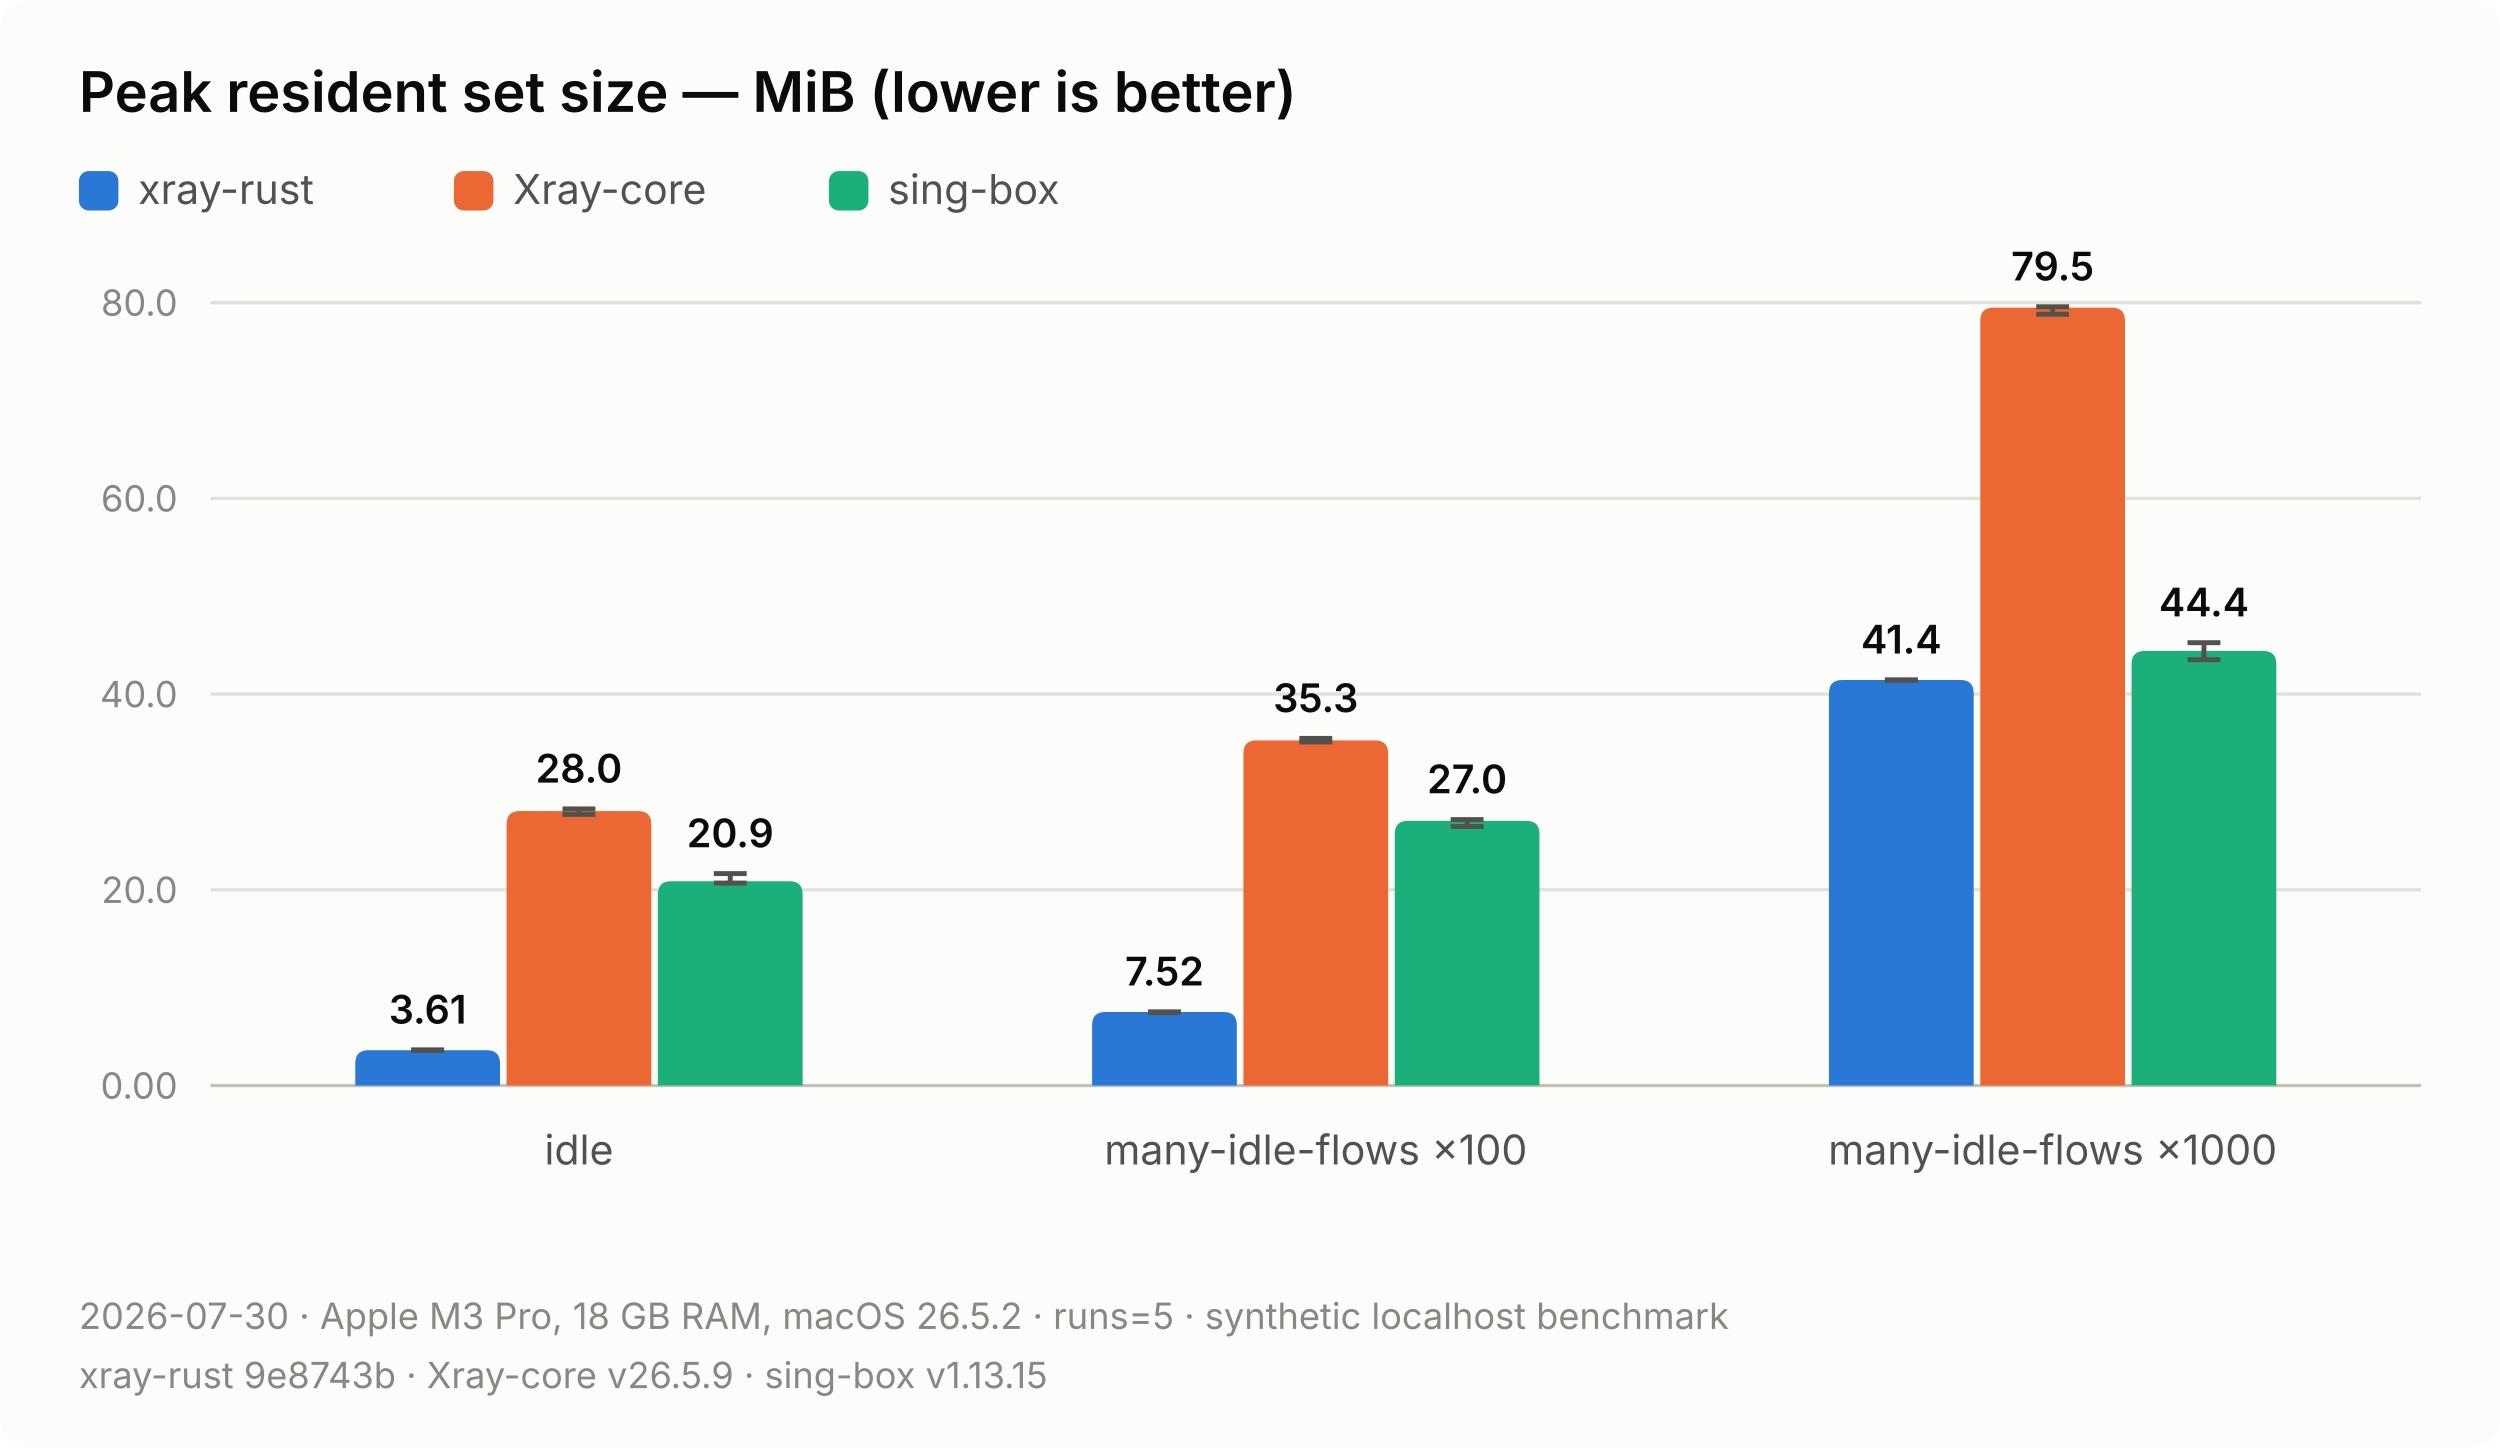
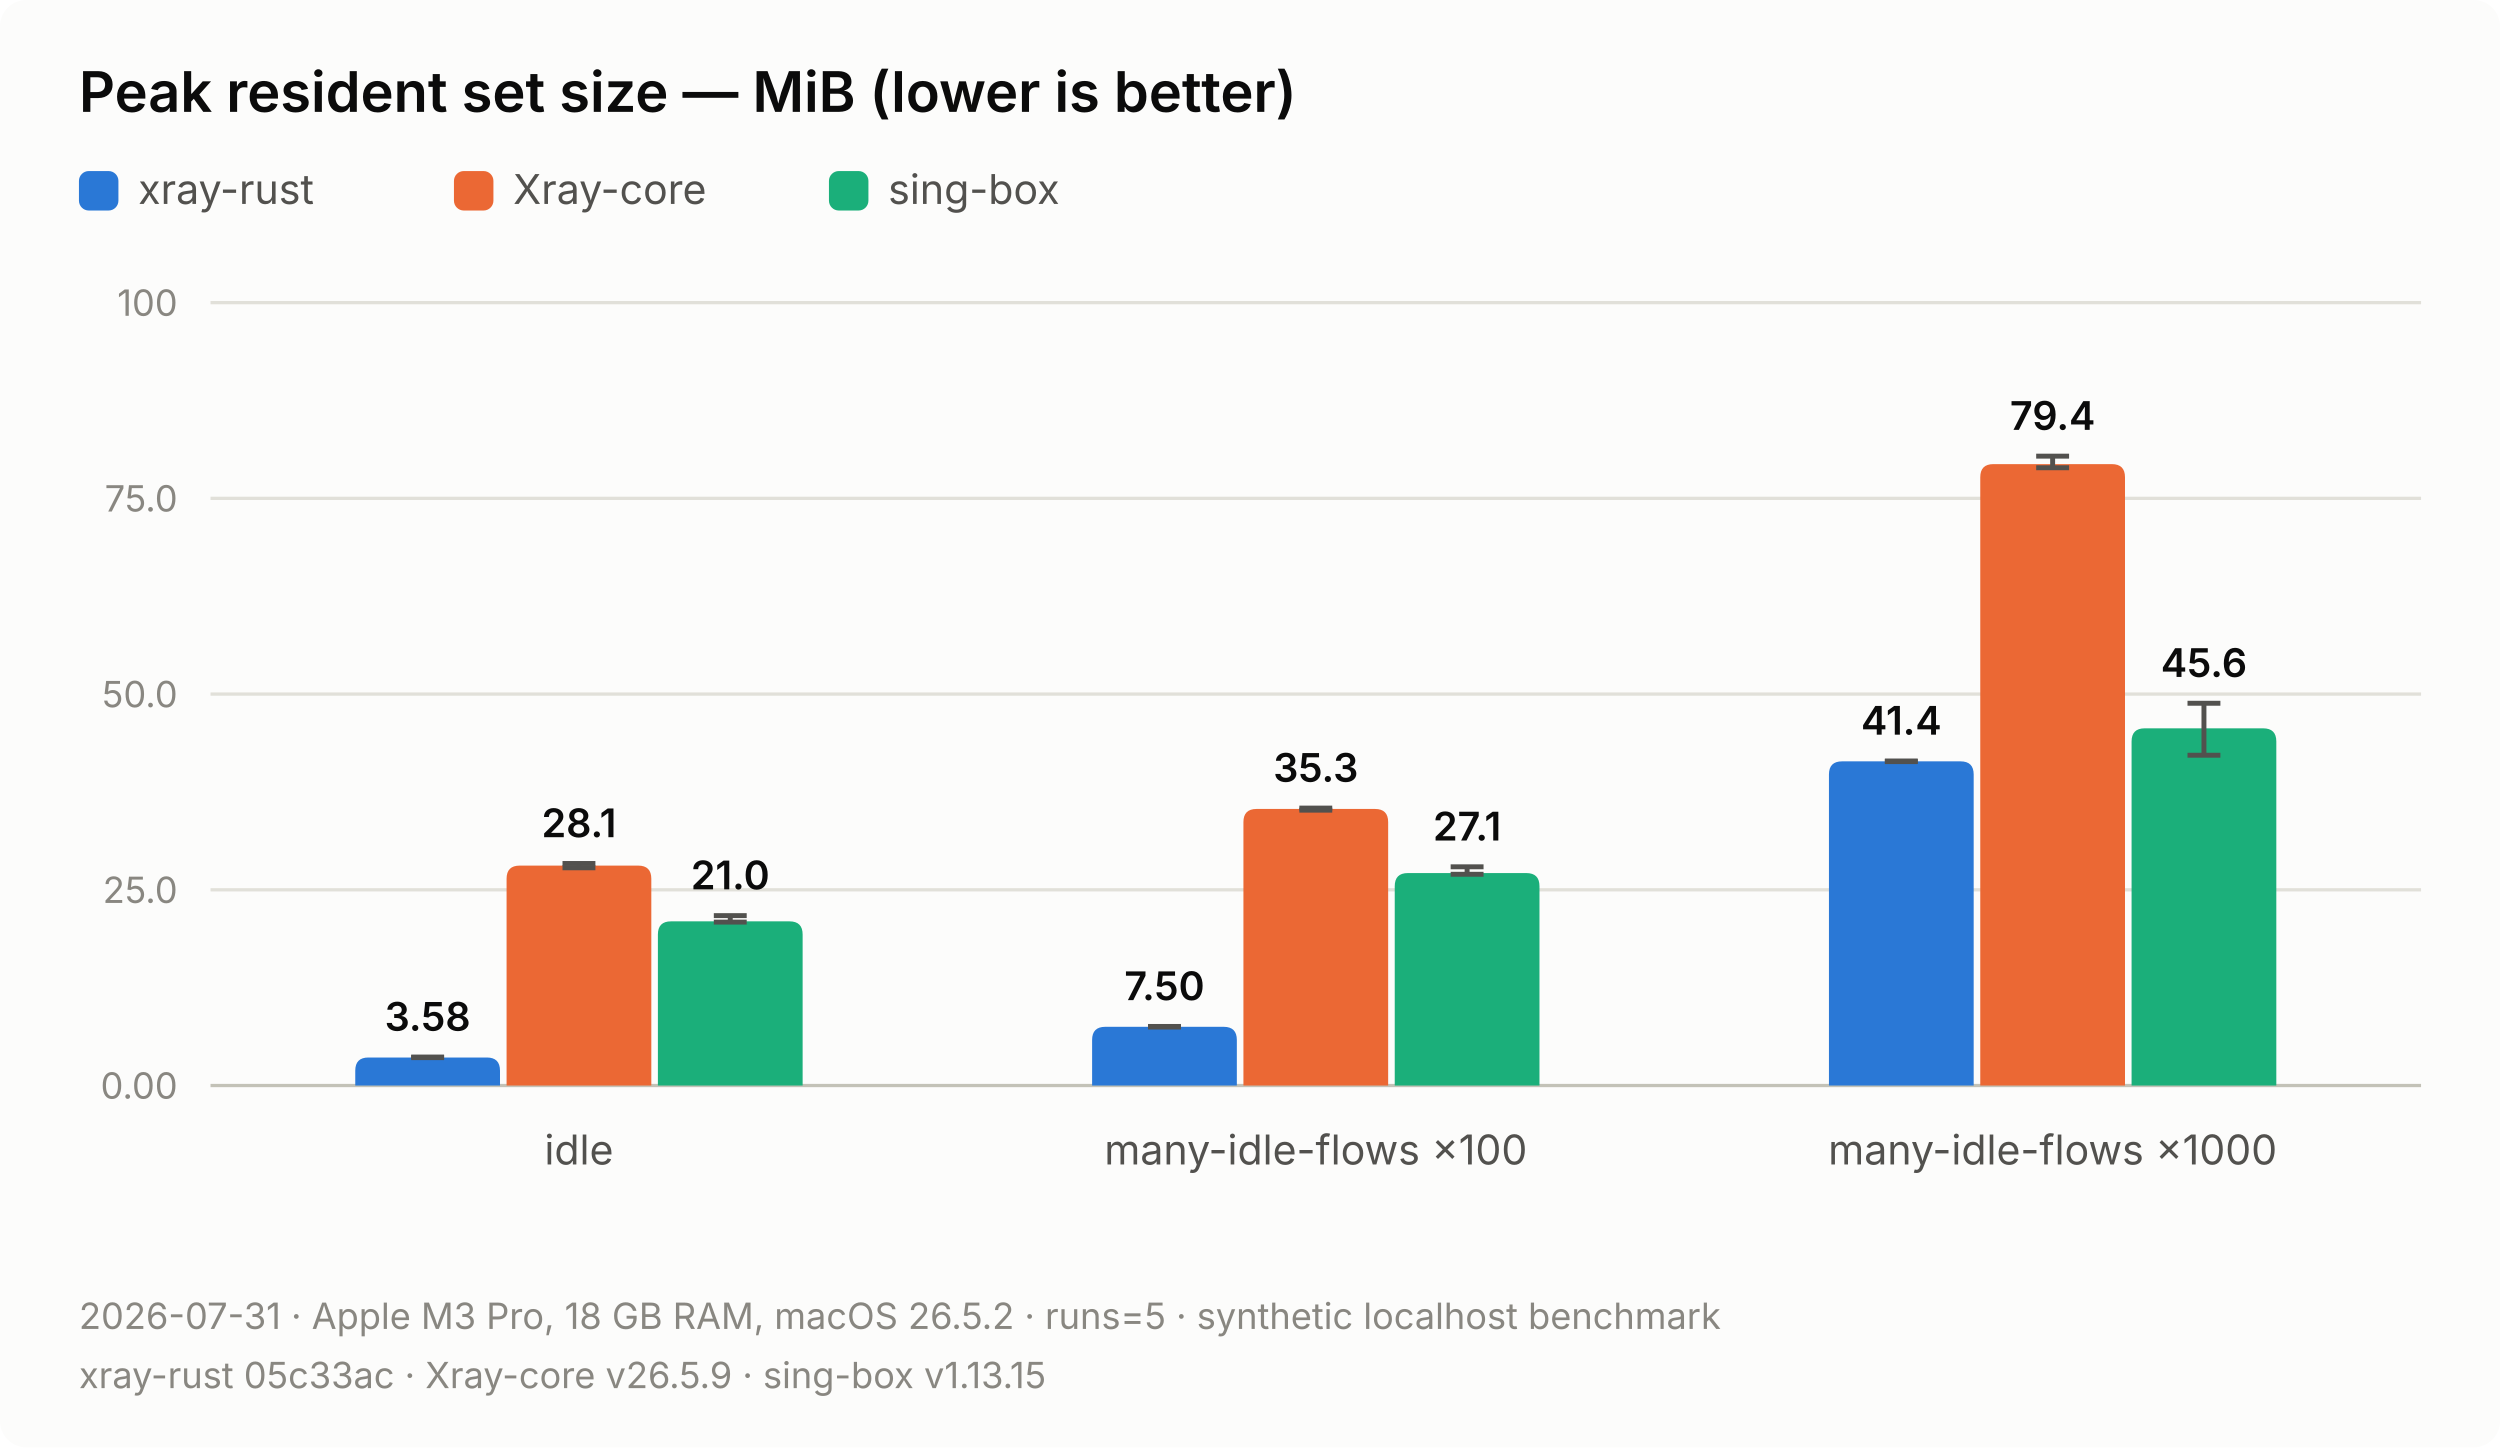
<svg xmlns="http://www.w3.org/2000/svg" width="760" height="440" viewBox="0 0 760 440" role="img" aria-label="Peak resident set size — MiB (lower is better)">
  <rect width="760" height="440" fill="#fcfcfb" rx="8" />
  <text x="24" y="34" font-family="system-ui, -apple-system, 'Segoe UI', sans-serif" font-size="17" font-weight="600" fill="#0b0b0b">Peak resident set size — MiB (lower is better)</text>
  <rect x="24.00" y="52" width="12" height="12" rx="3" fill="#2a78d6" />
  <text x="42.00" y="62" font-family="system-ui, -apple-system, 'Segoe UI', sans-serif" font-size="12.5" fill="#52514e">xray-rust</text>
  <rect x="138.00" y="52" width="12" height="12" rx="3" fill="#eb6834" />
  <text x="156.00" y="62" font-family="system-ui, -apple-system, 'Segoe UI', sans-serif" font-size="12.5" fill="#52514e">Xray-core</text>
  <rect x="252.00" y="52" width="12" height="12" rx="3" fill="#1baf7a" />
  <text x="270.00" y="62" font-family="system-ui, -apple-system, 'Segoe UI', sans-serif" font-size="12.5" fill="#52514e">sing-box</text>
  <text x="54" y="334.00" font-family="system-ui, -apple-system, 'Segoe UI', sans-serif" font-size="11" fill="#898781" text-anchor="end">0.00</text>
  <line x1="64" y1="270.50" x2="736" y2="270.50" stroke="#e1e0d9" stroke-width="1" />
-   <text x="54" y="274.50" font-family="system-ui, -apple-system, 'Segoe UI', sans-serif" font-size="11" fill="#898781" text-anchor="end">20.0</text>
+   <text x="54" y="274.50" font-family="system-ui, -apple-system, 'Segoe UI', sans-serif" font-size="11" fill="#898781" text-anchor="end">25.0</text>
  <line x1="64" y1="211.00" x2="736" y2="211.00" stroke="#e1e0d9" stroke-width="1" />
-   <text x="54" y="215.00" font-family="system-ui, -apple-system, 'Segoe UI', sans-serif" font-size="11" fill="#898781" text-anchor="end">40.0</text>
+   <text x="54" y="215.00" font-family="system-ui, -apple-system, 'Segoe UI', sans-serif" font-size="11" fill="#898781" text-anchor="end">50.0</text>
  <line x1="64" y1="151.50" x2="736" y2="151.50" stroke="#e1e0d9" stroke-width="1" />
-   <text x="54" y="155.50" font-family="system-ui, -apple-system, 'Segoe UI', sans-serif" font-size="11" fill="#898781" text-anchor="end">60.0</text>
+   <text x="54" y="155.50" font-family="system-ui, -apple-system, 'Segoe UI', sans-serif" font-size="11" fill="#898781" text-anchor="end">75.0</text>
  <line x1="64" y1="92.00" x2="736" y2="92.00" stroke="#e1e0d9" stroke-width="1" />
-   <text x="54" y="96.00" font-family="system-ui, -apple-system, 'Segoe UI', sans-serif" font-size="11" fill="#898781" text-anchor="end">80.0</text>
+   <text x="54" y="96.00" font-family="system-ui, -apple-system, 'Segoe UI', sans-serif" font-size="11" fill="#898781" text-anchor="end">100</text>
  <line x1="64" y1="330" x2="736" y2="330" stroke="#c3c2b7" stroke-width="1" />
-   <path d="M 108.00 330.00 L 108.00 323.26 Q 108.00 319.26 112.00 319.26 L 148.00 319.26 Q 152.00 319.26 152.00 323.26 L 152.00 330.00 Z" fill="#2a78d6" />
-   <line x1="130.00" y1="319.31" x2="130.00" y2="319.17" stroke="#52514e" stroke-width="1.5" />
-   <line x1="125.00" y1="319.31" x2="135.00" y2="319.31" stroke="#52514e" stroke-width="1.5" />
-   <line x1="125.00" y1="319.17" x2="135.00" y2="319.17" stroke="#52514e" stroke-width="1.5" />
-   <text x="130.00" y="311.17" font-family="system-ui, -apple-system, 'Segoe UI', sans-serif" font-size="12" font-weight="600" fill="#0b0b0b" text-anchor="middle">3.61</text>
-   <path d="M 154.00 330.00 L 154.00 250.56 Q 154.00 246.56 158.00 246.56 L 194.00 246.56 Q 198.00 246.56 198.00 250.56 L 198.00 330.00 Z" fill="#eb6834" />
-   <line x1="176.00" y1="247.58" x2="176.00" y2="245.91" stroke="#52514e" stroke-width="1.5" />
-   <line x1="171.00" y1="247.58" x2="181.00" y2="247.58" stroke="#52514e" stroke-width="1.5" />
-   <line x1="171.00" y1="245.91" x2="181.00" y2="245.91" stroke="#52514e" stroke-width="1.5" />
-   <text x="176.00" y="237.91" font-family="system-ui, -apple-system, 'Segoe UI', sans-serif" font-size="12" font-weight="600" fill="#0b0b0b" text-anchor="middle">28.0</text>
-   <path d="M 200.00 330.00 L 200.00 271.90 Q 200.00 267.90 204.00 267.90 L 240.00 267.90 Q 244.00 267.90 244.00 271.90 L 244.00 330.00 Z" fill="#1baf7a" />
-   <line x1="222.00" y1="268.45" x2="222.00" y2="265.57" stroke="#52514e" stroke-width="1.5" />
-   <line x1="217.00" y1="268.45" x2="227.00" y2="268.45" stroke="#52514e" stroke-width="1.5" />
-   <line x1="217.00" y1="265.57" x2="227.00" y2="265.57" stroke="#52514e" stroke-width="1.5" />
-   <text x="222.00" y="257.57" font-family="system-ui, -apple-system, 'Segoe UI', sans-serif" font-size="12" font-weight="600" fill="#0b0b0b" text-anchor="middle">20.9</text>
+   <path d="M 108.00 330.00 L 108.00 325.48 Q 108.00 321.48 112.00 321.48 L 148.00 321.48 Q 152.00 321.48 152.00 325.48 L 152.00 330.00 Z" fill="#2a78d6" />
+   <line x1="130.00" y1="321.52" x2="130.00" y2="321.34" stroke="#52514e" stroke-width="1.5" />
+   <line x1="125.00" y1="321.52" x2="135.00" y2="321.52" stroke="#52514e" stroke-width="1.5" />
+   <line x1="125.00" y1="321.34" x2="135.00" y2="321.34" stroke="#52514e" stroke-width="1.5" />
+   <text x="130.00" y="313.34" font-family="system-ui, -apple-system, 'Segoe UI', sans-serif" font-size="12" font-weight="600" fill="#0b0b0b" text-anchor="middle">3.58</text>
+   <path d="M 154.00 330.00 L 154.00 267.14 Q 154.00 263.14 158.00 263.14 L 194.00 263.14 Q 198.00 263.14 198.00 267.14 L 198.00 330.00 Z" fill="#eb6834" />
+   <line x1="176.00" y1="263.81" x2="176.00" y2="262.50" stroke="#52514e" stroke-width="1.5" />
+   <line x1="171.00" y1="263.81" x2="181.00" y2="263.81" stroke="#52514e" stroke-width="1.5" />
+   <line x1="171.00" y1="262.50" x2="181.00" y2="262.50" stroke="#52514e" stroke-width="1.5" />
+   <text x="176.00" y="254.50" font-family="system-ui, -apple-system, 'Segoe UI', sans-serif" font-size="12" font-weight="600" fill="#0b0b0b" text-anchor="middle">28.1</text>
+   <path d="M 200.00 330.00 L 200.00 284.09 Q 200.00 280.09 204.00 280.09 L 240.00 280.09 Q 244.00 280.09 244.00 284.09 L 244.00 330.00 Z" fill="#1baf7a" />
+   <line x1="222.00" y1="280.32" x2="222.00" y2="278.35" stroke="#52514e" stroke-width="1.5" />
+   <line x1="217.00" y1="280.32" x2="227.00" y2="280.32" stroke="#52514e" stroke-width="1.5" />
+   <line x1="217.00" y1="278.35" x2="227.00" y2="278.35" stroke="#52514e" stroke-width="1.5" />
+   <text x="222.00" y="270.35" font-family="system-ui, -apple-system, 'Segoe UI', sans-serif" font-size="12" font-weight="600" fill="#0b0b0b" text-anchor="middle">21.0</text>
  <text x="176.00" y="354" font-family="system-ui, -apple-system, 'Segoe UI', sans-serif" font-size="12.5" fill="#52514e" text-anchor="middle">idle</text>
-   <path d="M 332.00 330.00 L 332.00 311.64 Q 332.00 307.64 336.00 307.64 L 372.00 307.64 Q 376.00 307.64 376.00 311.64 L 376.00 330.00 Z" fill="#2a78d6" />
-   <line x1="354.00" y1="307.87" x2="354.00" y2="307.59" stroke="#52514e" stroke-width="1.5" />
-   <line x1="349.00" y1="307.87" x2="359.00" y2="307.87" stroke="#52514e" stroke-width="1.5" />
-   <line x1="349.00" y1="307.59" x2="359.00" y2="307.59" stroke="#52514e" stroke-width="1.5" />
-   <text x="354.00" y="299.59" font-family="system-ui, -apple-system, 'Segoe UI', sans-serif" font-size="12" font-weight="600" fill="#0b0b0b" text-anchor="middle">7.52</text>
-   <path d="M 378.00 330.00 L 378.00 229.08 Q 378.00 225.08 382.00 225.08 L 418.00 225.08 Q 422.00 225.08 422.00 229.08 L 422.00 330.00 Z" fill="#eb6834" />
-   <line x1="400.00" y1="225.55" x2="400.00" y2="224.48" stroke="#52514e" stroke-width="1.5" />
-   <line x1="395.00" y1="225.55" x2="405.00" y2="225.55" stroke="#52514e" stroke-width="1.5" />
-   <line x1="395.00" y1="224.48" x2="405.00" y2="224.48" stroke="#52514e" stroke-width="1.5" />
-   <text x="400.00" y="216.48" font-family="system-ui, -apple-system, 'Segoe UI', sans-serif" font-size="12" font-weight="600" fill="#0b0b0b" text-anchor="middle">35.3</text>
-   <path d="M 424.00 330.00 L 424.00 253.54 Q 424.00 249.54 428.00 249.54 L 464.00 249.54 Q 468.00 249.54 468.00 253.54 L 468.00 330.00 Z" fill="#1baf7a" />
-   <line x1="446.00" y1="251.26" x2="446.00" y2="249.16" stroke="#52514e" stroke-width="1.5" />
-   <line x1="441.00" y1="251.26" x2="451.00" y2="251.26" stroke="#52514e" stroke-width="1.5" />
-   <line x1="441.00" y1="249.16" x2="451.00" y2="249.16" stroke="#52514e" stroke-width="1.5" />
-   <text x="446.00" y="241.16" font-family="system-ui, -apple-system, 'Segoe UI', sans-serif" font-size="12" font-weight="600" fill="#0b0b0b" text-anchor="middle">27.0</text>
+   <path d="M 332.00 330.00 L 332.00 316.15 Q 332.00 312.15 336.00 312.15 L 372.00 312.15 Q 376.00 312.15 376.00 316.15 L 376.00 330.00 Z" fill="#2a78d6" />
+   <line x1="354.00" y1="312.22" x2="354.00" y2="312.04" stroke="#52514e" stroke-width="1.5" />
+   <line x1="349.00" y1="312.22" x2="359.00" y2="312.22" stroke="#52514e" stroke-width="1.5" />
+   <line x1="349.00" y1="312.04" x2="359.00" y2="312.04" stroke="#52514e" stroke-width="1.5" />
+   <text x="354.00" y="304.04" font-family="system-ui, -apple-system, 'Segoe UI', sans-serif" font-size="12" font-weight="600" fill="#0b0b0b" text-anchor="middle">7.50</text>
+   <path d="M 378.00 330.00 L 378.00 249.92 Q 378.00 245.92 382.00 245.92 L 418.00 245.92 Q 422.00 245.92 422.00 249.92 L 422.00 330.00 Z" fill="#eb6834" />
+   <line x1="400.00" y1="246.29" x2="400.00" y2="245.66" stroke="#52514e" stroke-width="1.5" />
+   <line x1="395.00" y1="246.29" x2="405.00" y2="246.29" stroke="#52514e" stroke-width="1.5" />
+   <line x1="395.00" y1="245.66" x2="405.00" y2="245.66" stroke="#52514e" stroke-width="1.5" />
+   <text x="400.00" y="237.66" font-family="system-ui, -apple-system, 'Segoe UI', sans-serif" font-size="12" font-weight="600" fill="#0b0b0b" text-anchor="middle">35.3</text>
+   <path d="M 424.00 330.00 L 424.00 269.41 Q 424.00 265.41 428.00 265.41 L 464.00 265.41 Q 468.00 265.41 468.00 269.41 L 468.00 330.00 Z" fill="#1baf7a" />
+   <line x1="446.00" y1="265.78" x2="446.00" y2="263.51" stroke="#52514e" stroke-width="1.5" />
+   <line x1="441.00" y1="265.78" x2="451.00" y2="265.78" stroke="#52514e" stroke-width="1.5" />
+   <line x1="441.00" y1="263.51" x2="451.00" y2="263.51" stroke="#52514e" stroke-width="1.5" />
+   <text x="446.00" y="255.51" font-family="system-ui, -apple-system, 'Segoe UI', sans-serif" font-size="12" font-weight="600" fill="#0b0b0b" text-anchor="middle">27.1</text>
  <text x="400.00" y="354" font-family="system-ui, -apple-system, 'Segoe UI', sans-serif" font-size="12.5" fill="#52514e" text-anchor="middle">many-idle-flows ×100</text>
-   <path d="M 556.00 330.00 L 556.00 210.72 Q 556.00 206.72 560.00 206.72 L 596.00 206.72 Q 600.00 206.72 600.00 210.72 L 600.00 330.00 Z" fill="#2a78d6" />
-   <line x1="578.00" y1="206.82" x2="578.00" y2="206.68" stroke="#52514e" stroke-width="1.5" />
-   <line x1="573.00" y1="206.82" x2="583.00" y2="206.82" stroke="#52514e" stroke-width="1.5" />
-   <line x1="573.00" y1="206.68" x2="583.00" y2="206.68" stroke="#52514e" stroke-width="1.5" />
-   <text x="578.00" y="198.68" font-family="system-ui, -apple-system, 'Segoe UI', sans-serif" font-size="12" font-weight="600" fill="#0b0b0b" text-anchor="middle">41.4</text>
-   <path d="M 602.00 330.00 L 602.00 97.53 Q 602.00 93.53 606.00 93.53 L 642.00 93.53 Q 646.00 93.53 646.00 97.53 L 646.00 330.00 Z" fill="#eb6834" />
-   <line x1="624.00" y1="95.53" x2="624.00" y2="93.26" stroke="#52514e" stroke-width="1.5" />
-   <line x1="619.00" y1="95.53" x2="629.00" y2="95.53" stroke="#52514e" stroke-width="1.5" />
-   <line x1="619.00" y1="93.26" x2="629.00" y2="93.26" stroke="#52514e" stroke-width="1.5" />
-   <text x="624.00" y="85.26" font-family="system-ui, -apple-system, 'Segoe UI', sans-serif" font-size="12" font-weight="600" fill="#0b0b0b" text-anchor="middle">79.5</text>
-   <path d="M 648.00 330.00 L 648.00 201.89 Q 648.00 197.89 652.00 197.89 L 688.00 197.89 Q 692.00 197.89 692.00 201.89 L 692.00 330.00 Z" fill="#1baf7a" />
-   <line x1="670.00" y1="200.54" x2="670.00" y2="195.38" stroke="#52514e" stroke-width="1.5" />
-   <line x1="665.00" y1="200.54" x2="675.00" y2="200.54" stroke="#52514e" stroke-width="1.5" />
-   <line x1="665.00" y1="195.38" x2="675.00" y2="195.38" stroke="#52514e" stroke-width="1.5" />
-   <text x="670.00" y="187.38" font-family="system-ui, -apple-system, 'Segoe UI', sans-serif" font-size="12" font-weight="600" fill="#0b0b0b" text-anchor="middle">44.4</text>
+   <path d="M 556.00 330.00 L 556.00 235.45 Q 556.00 231.45 560.00 231.45 L 596.00 231.45 Q 600.00 231.45 600.00 235.45 L 600.00 330.00 Z" fill="#2a78d6" />
+   <line x1="578.00" y1="231.53" x2="578.00" y2="231.34" stroke="#52514e" stroke-width="1.5" />
+   <line x1="573.00" y1="231.53" x2="583.00" y2="231.53" stroke="#52514e" stroke-width="1.5" />
+   <line x1="573.00" y1="231.34" x2="583.00" y2="231.34" stroke="#52514e" stroke-width="1.5" />
+   <text x="578.00" y="223.34" font-family="system-ui, -apple-system, 'Segoe UI', sans-serif" font-size="12" font-weight="600" fill="#0b0b0b" text-anchor="middle">41.4</text>
+   <path d="M 602.00 330.00 L 602.00 145.09 Q 602.00 141.09 606.00 141.09 L 642.00 141.09 Q 646.00 141.09 646.00 145.09 L 646.00 330.00 Z" fill="#eb6834" />
+   <line x1="624.00" y1="142.20" x2="624.00" y2="138.67" stroke="#52514e" stroke-width="1.5" />
+   <line x1="619.00" y1="142.20" x2="629.00" y2="142.20" stroke="#52514e" stroke-width="1.5" />
+   <line x1="619.00" y1="138.67" x2="629.00" y2="138.67" stroke="#52514e" stroke-width="1.5" />
+   <text x="624.00" y="130.67" font-family="system-ui, -apple-system, 'Segoe UI', sans-serif" font-size="12" font-weight="600" fill="#0b0b0b" text-anchor="middle">79.4</text>
+   <path d="M 648.00 330.00 L 648.00 225.41 Q 648.00 221.41 652.00 221.41 L 688.00 221.41 Q 692.00 221.41 692.00 225.41 L 692.00 330.00 Z" fill="#1baf7a" />
+   <line x1="670.00" y1="229.59" x2="670.00" y2="213.79" stroke="#52514e" stroke-width="1.5" />
+   <line x1="665.00" y1="229.59" x2="675.00" y2="229.59" stroke="#52514e" stroke-width="1.5" />
+   <line x1="665.00" y1="213.79" x2="675.00" y2="213.79" stroke="#52514e" stroke-width="1.5" />
+   <text x="670.00" y="205.79" font-family="system-ui, -apple-system, 'Segoe UI', sans-serif" font-size="12" font-weight="600" fill="#0b0b0b" text-anchor="middle">45.6</text>
  <text x="624.00" y="354" font-family="system-ui, -apple-system, 'Segoe UI', sans-serif" font-size="12.5" fill="#52514e" text-anchor="middle">many-idle-flows ×1000</text>
-   <text x="24" y="404" font-family="system-ui, -apple-system, 'Segoe UI', sans-serif" font-size="11" fill="#898781">2026-07-30 · Apple M3 Pro, 18 GB RAM, macOS 26.5.2 · runs=5 · synthetic localhost benchmark</text>
-   <text x="24" y="422" font-family="system-ui, -apple-system, 'Segoe UI', sans-serif" font-size="11" fill="#898781">xray-rust 9e8743b · Xray-core v26.5.9 · sing-box v1.13.15</text>
+   <text x="24" y="404" font-family="system-ui, -apple-system, 'Segoe UI', sans-serif" font-size="11" fill="#898781">2026-07-31 · Apple M3 Pro, 18 GB RAM, macOS 26.5.2 · runs=5 · synthetic localhost benchmark</text>
+   <text x="24" y="422" font-family="system-ui, -apple-system, 'Segoe UI', sans-serif" font-size="11" fill="#898781">xray-rust 05c33ac · Xray-core v26.5.9 · sing-box v1.13.15</text>
</svg>
